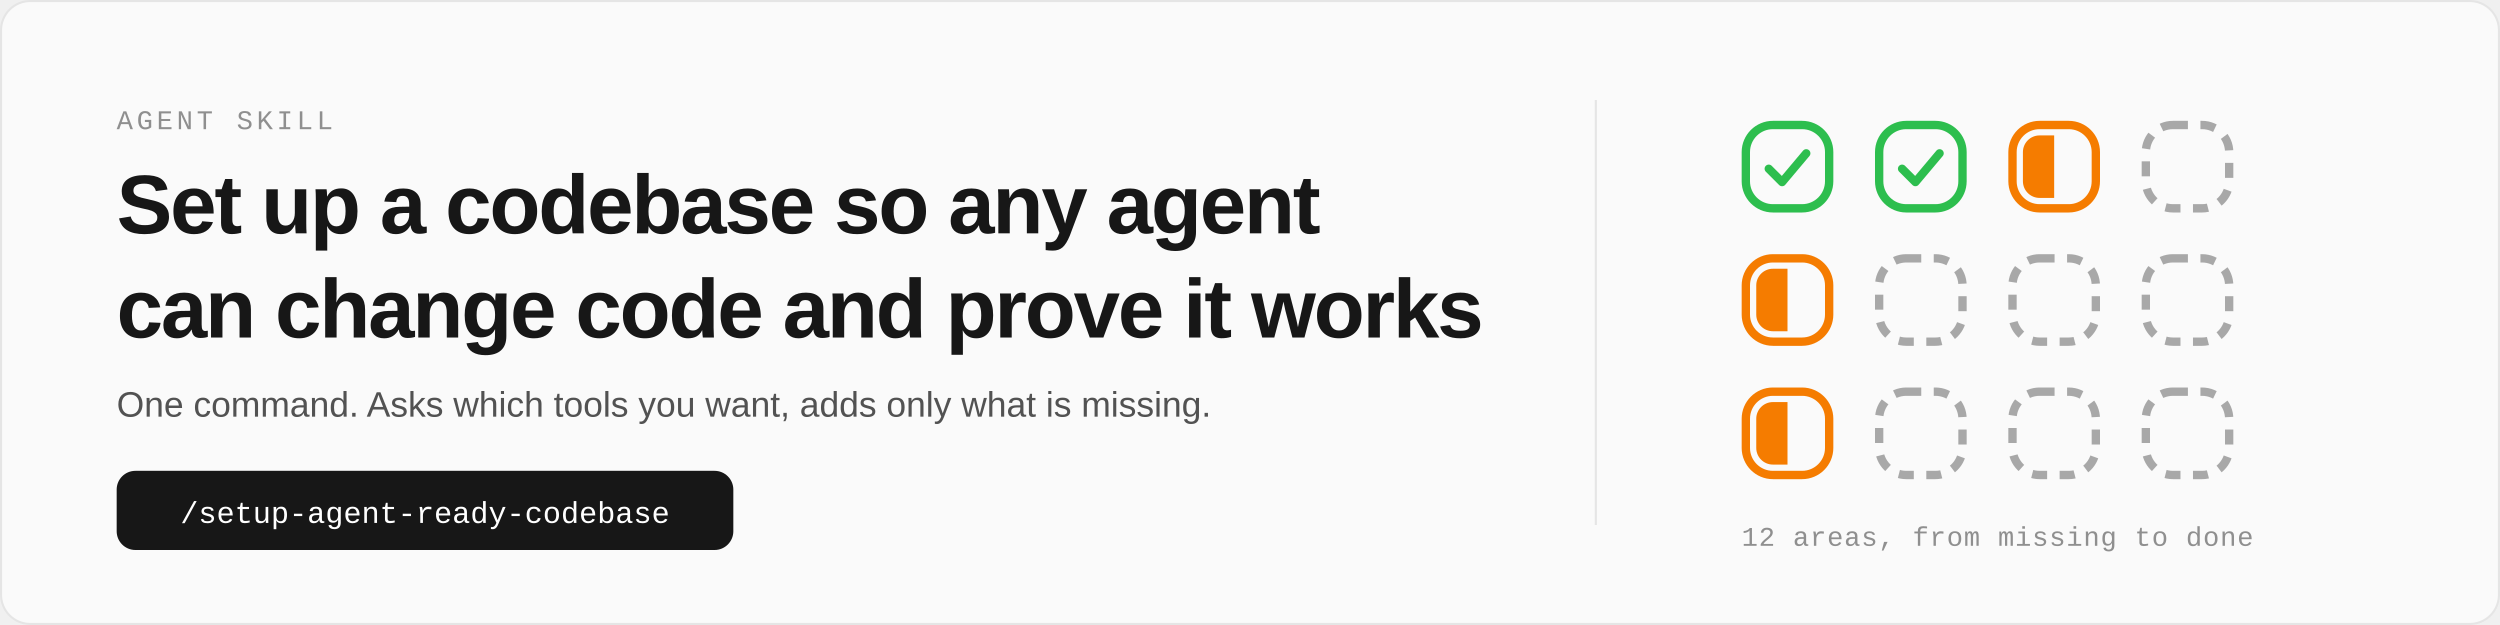
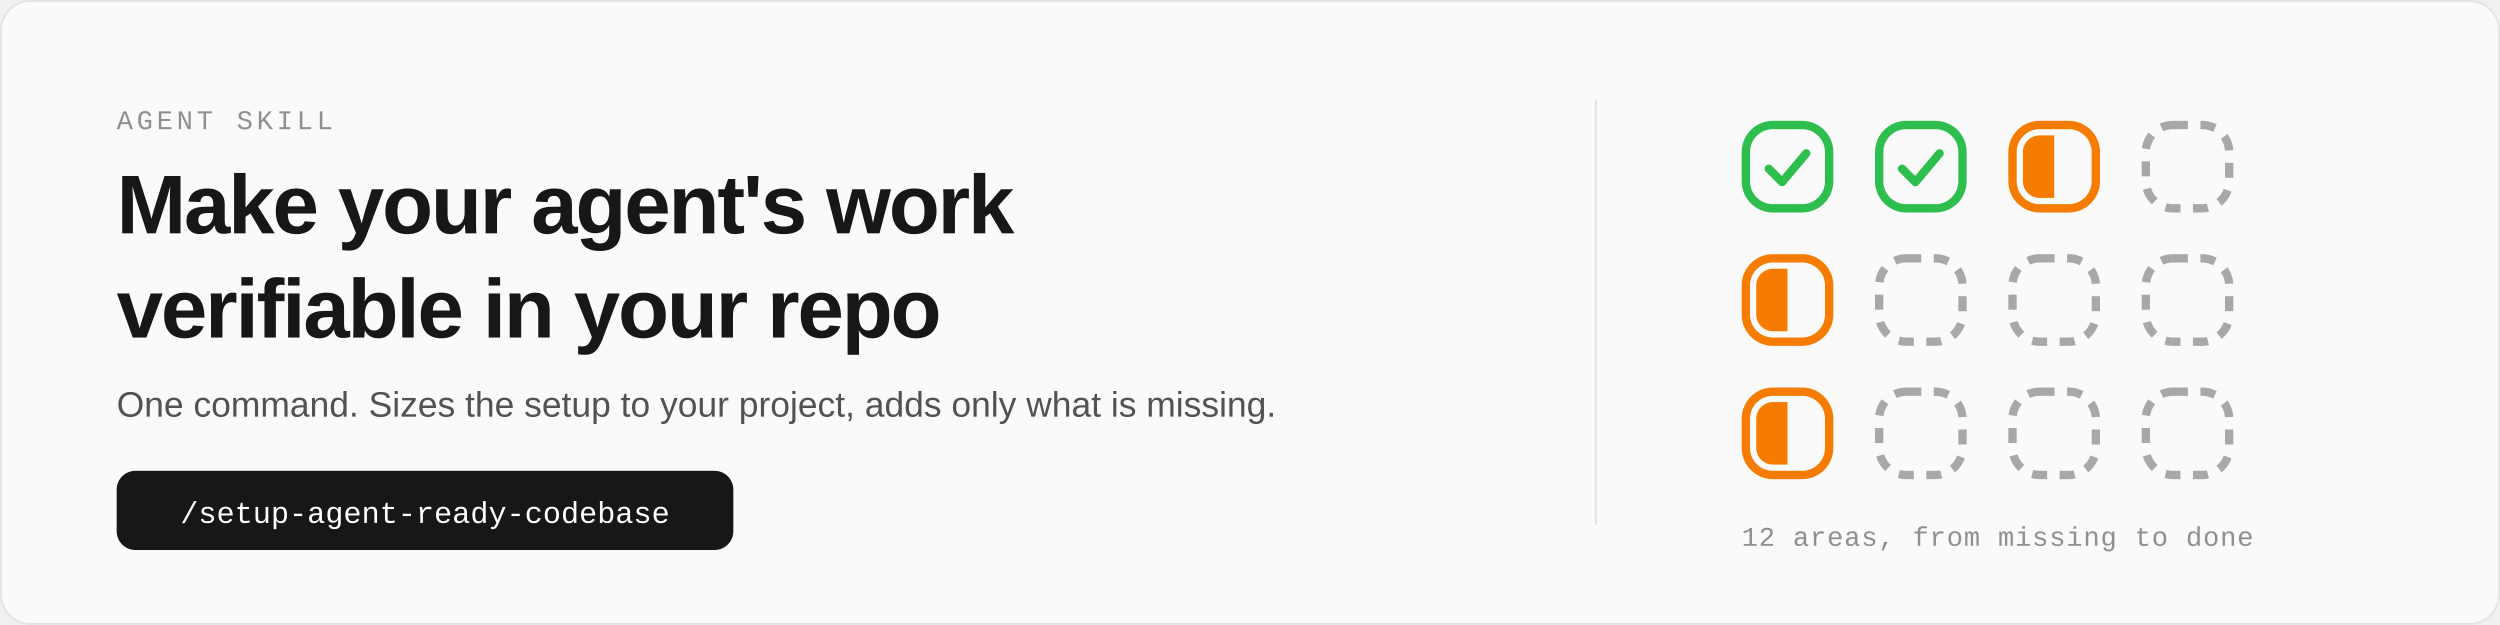
<svg xmlns="http://www.w3.org/2000/svg" viewBox="0 0 1200 300" width="1200" height="300" role="img" aria-labelledby="t d">
-   <style>@media (prefers-reduced-motion:no-preference){@keyframes kddd{0%,27%{opacity:1}31%,57%{opacity:1}61%,97%{opacity:1}100%{opacity:1}}.k-ddd{animation:kddd 9s linear infinite}@keyframes kdmd{0%,27%{opacity:0}31%,57%{opacity:1}61%,97%{opacity:1}100%{opacity:0}}.k-dmd{animation:kdmd 9s linear infinite}@keyframes kdmm{0%,27%{opacity:0}31%,57%{opacity:0}61%,97%{opacity:1}100%{opacity:0}}.k-dmm{animation:kdmm 9s linear infinite}@keyframes kdmp{0%,27%{opacity:0}31%,57%{opacity:0}61%,97%{opacity:1}100%{opacity:0}}.k-dmp{animation:kdmp 9s linear infinite}@keyframes kdpd{0%,27%{opacity:0}31%,57%{opacity:1}61%,97%{opacity:1}100%{opacity:0}}.k-dpd{animation:kdpd 9s linear infinite}@keyframes kdpp{0%,27%{opacity:0}31%,57%{opacity:0}61%,97%{opacity:1}100%{opacity:0}}.k-dpp{animation:kdpp 9s linear infinite}@keyframes kmdd{0%,27%{opacity:0}31%,57%{opacity:0}61%,97%{opacity:0}100%{opacity:0}}.k-mdd{animation:kmdd 9s linear infinite}@keyframes kmmd{0%,27%{opacity:1}31%,57%{opacity:0}61%,97%{opacity:0}100%{opacity:1}}.k-mmd{animation:kmmd 9s linear infinite}@keyframes kmmm{0%,27%{opacity:1}31%,57%{opacity:1}61%,97%{opacity:0}100%{opacity:1}}.k-mmm{animation:kmmm 9s linear infinite}@keyframes kmmp{0%,27%{opacity:1}31%,57%{opacity:0}61%,97%{opacity:0}100%{opacity:1}}.k-mmp{animation:kmmp 9s linear infinite}@keyframes kmpd{0%,27%{opacity:0}31%,57%{opacity:0}61%,97%{opacity:0}100%{opacity:0}}.k-mpd{animation:kmpd 9s linear infinite}@keyframes kmpp{0%,27%{opacity:0}31%,57%{opacity:0}61%,97%{opacity:0}100%{opacity:0}}.k-mpp{animation:kmpp 9s linear infinite}@keyframes kpdd{0%,27%{opacity:0}31%,57%{opacity:0}61%,97%{opacity:0}100%{opacity:0}}.k-pdd{animation:kpdd 9s linear infinite}@keyframes kpmd{0%,27%{opacity:0}31%,57%{opacity:0}61%,97%{opacity:0}100%{opacity:0}}.k-pmd{animation:kpmd 9s linear infinite}@keyframes kpmm{0%,27%{opacity:0}31%,57%{opacity:0}61%,97%{opacity:0}100%{opacity:0}}.k-pmm{animation:kpmm 9s linear infinite}@keyframes kpmp{0%,27%{opacity:0}31%,57%{opacity:1}61%,97%{opacity:0}100%{opacity:0}}.k-pmp{animation:kpmp 9s linear infinite}@keyframes kppd{0%,27%{opacity:1}31%,57%{opacity:0}61%,97%{opacity:0}100%{opacity:1}}.k-ppd{animation:kppd 9s linear infinite}@keyframes kppp{0%,27%{opacity:1}31%,57%{opacity:1}61%,97%{opacity:0}100%{opacity:1}}.k-ppp{animation:kppp 9s linear infinite}}</style>
+   <style>
+     @media (prefers-reduced-motion: no-preference) {
+       @keyframes kddd {
+         0%,
+         27% {
+           opacity: 1;
+         }
+         31%,
+         57% {
+           opacity: 1;
+         }
+         61%,
+         97% {
+           opacity: 1;
+         }
+         100% {
+           opacity: 1;
+         }
+       }
+       .k-ddd {
+         animation: kddd 9s linear infinite;
+       }
+       @keyframes kdmd {
+         0%,
+         27% {
+           opacity: 0;
+         }
+         31%,
+         57% {
+           opacity: 1;
+         }
+         61%,
+         97% {
+           opacity: 1;
+         }
+         100% {
+           opacity: 0;
+         }
+       }
+       .k-dmd {
+         animation: kdmd 9s linear infinite;
+       }
+       @keyframes kdmm {
+         0%,
+         27% {
+           opacity: 0;
+         }
+         31%,
+         57% {
+           opacity: 0;
+         }
+         61%,
+         97% {
+           opacity: 1;
+         }
+         100% {
+           opacity: 0;
+         }
+       }
+       .k-dmm {
+         animation: kdmm 9s linear infinite;
+       }
+       @keyframes kdmp {
+         0%,
+         27% {
+           opacity: 0;
+         }
+         31%,
+         57% {
+           opacity: 0;
+         }
+         61%,
+         97% {
+           opacity: 1;
+         }
+         100% {
+           opacity: 0;
+         }
+       }
+       .k-dmp {
+         animation: kdmp 9s linear infinite;
+       }
+       @keyframes kdpd {
+         0%,
+         27% {
+           opacity: 0;
+         }
+         31%,
+         57% {
+           opacity: 1;
+         }
+         61%,
+         97% {
+           opacity: 1;
+         }
+         100% {
+           opacity: 0;
+         }
+       }
+       .k-dpd {
+         animation: kdpd 9s linear infinite;
+       }
+       @keyframes kdpp {
+         0%,
+         27% {
+           opacity: 0;
+         }
+         31%,
+         57% {
+           opacity: 0;
+         }
+         61%,
+         97% {
+           opacity: 1;
+         }
+         100% {
+           opacity: 0;
+         }
+       }
+       .k-dpp {
+         animation: kdpp 9s linear infinite;
+       }
+       @keyframes kmdd {
+         0%,
+         27% {
+           opacity: 0;
+         }
+         31%,
+         57% {
+           opacity: 0;
+         }
+         61%,
+         97% {
+           opacity: 0;
+         }
+         100% {
+           opacity: 0;
+         }
+       }
+       .k-mdd {
+         animation: kmdd 9s linear infinite;
+       }
+       @keyframes kmmd {
+         0%,
+         27% {
+           opacity: 1;
+         }
+         31%,
+         57% {
+           opacity: 0;
+         }
+         61%,
+         97% {
+           opacity: 0;
+         }
+         100% {
+           opacity: 1;
+         }
+       }
+       .k-mmd {
+         animation: kmmd 9s linear infinite;
+       }
+       @keyframes kmmm {
+         0%,
+         27% {
+           opacity: 1;
+         }
+         31%,
+         57% {
+           opacity: 1;
+         }
+         61%,
+         97% {
+           opacity: 0;
+         }
+         100% {
+           opacity: 1;
+         }
+       }
+       .k-mmm {
+         animation: kmmm 9s linear infinite;
+       }
+       @keyframes kmmp {
+         0%,
+         27% {
+           opacity: 1;
+         }
+         31%,
+         57% {
+           opacity: 0;
+         }
+         61%,
+         97% {
+           opacity: 0;
+         }
+         100% {
+           opacity: 1;
+         }
+       }
+       .k-mmp {
+         animation: kmmp 9s linear infinite;
+       }
+       @keyframes kmpd {
+         0%,
+         27% {
+           opacity: 0;
+         }
+         31%,
+         57% {
+           opacity: 0;
+         }
+         61%,
+         97% {
+           opacity: 0;
+         }
+         100% {
+           opacity: 0;
+         }
+       }
+       .k-mpd {
+         animation: kmpd 9s linear infinite;
+       }
+       @keyframes kmpp {
+         0%,
+         27% {
+           opacity: 0;
+         }
+         31%,
+         57% {
+           opacity: 0;
+         }
+         61%,
+         97% {
+           opacity: 0;
+         }
+         100% {
+           opacity: 0;
+         }
+       }
+       .k-mpp {
+         animation: kmpp 9s linear infinite;
+       }
+       @keyframes kpdd {
+         0%,
+         27% {
+           opacity: 0;
+         }
+         31%,
+         57% {
+           opacity: 0;
+         }
+         61%,
+         97% {
+           opacity: 0;
+         }
+         100% {
+           opacity: 0;
+         }
+       }
+       .k-pdd {
+         animation: kpdd 9s linear infinite;
+       }
+       @keyframes kpmd {
+         0%,
+         27% {
+           opacity: 0;
+         }
+         31%,
+         57% {
+           opacity: 0;
+         }
+         61%,
+         97% {
+           opacity: 0;
+         }
+         100% {
+           opacity: 0;
+         }
+       }
+       .k-pmd {
+         animation: kpmd 9s linear infinite;
+       }
+       @keyframes kpmm {
+         0%,
+         27% {
+           opacity: 0;
+         }
+         31%,
+         57% {
+           opacity: 0;
+         }
+         61%,
+         97% {
+           opacity: 0;
+         }
+         100% {
+           opacity: 0;
+         }
+       }
+       .k-pmm {
+         animation: kpmm 9s linear infinite;
+       }
+       @keyframes kpmp {
+         0%,
+         27% {
+           opacity: 0;
+         }
+         31%,
+         57% {
+           opacity: 1;
+         }
+         61%,
+         97% {
+           opacity: 0;
+         }
+         100% {
+           opacity: 0;
+         }
+       }
+       .k-pmp {
+         animation: kpmp 9s linear infinite;
+       }
+       @keyframes kppd {
+         0%,
+         27% {
+           opacity: 1;
+         }
+         31%,
+         57% {
+           opacity: 0;
+         }
+         61%,
+         97% {
+           opacity: 0;
+         }
+         100% {
+           opacity: 1;
+         }
+       }
+       .k-ppd {
+         animation: kppd 9s linear infinite;
+       }
+       @keyframes kppp {
+         0%,
+         27% {
+           opacity: 1;
+         }
+         31%,
+         57% {
+           opacity: 1;
+         }
+         61%,
+         97% {
+           opacity: 0;
+         }
+         100% {
+           opacity: 1;
+         }
+       }
+       .k-ppp {
+         animation: kppp 9s linear infinite;
+       }
+     }
+   </style>
  <defs>
    <symbol id="s-missing" viewBox="0 0 22 22">
      <rect x="1" y="1" width="20" height="20" rx="6.5" fill="none" stroke="#A8A8A8" stroke-width="2" stroke-dasharray="3.6 3" />
    </symbol>
    <symbol id="s-partial" viewBox="0 0 22 22">
      <clipPath id="cp">
        <rect x="3.5" y="3.5" width="15" height="15" rx="4" />
      </clipPath>
      <rect x="1" y="1" width="20" height="20" rx="6.5" fill="none" stroke="#F57C00" stroke-width="2" />
      <rect x="3.5" y="3.5" width="7.5" height="15" fill="#F57C00" clip-path="url(#cp)" />
    </symbol>
    <symbol id="s-done" viewBox="0 0 22 22">
      <rect x="1" y="1" width="20" height="20" rx="6.5" fill="none" stroke="#2DBE4E" stroke-width="2" />
      <path d="M6.5 11.5l3.2 3.2 5.8-6.9" fill="none" stroke="#2DBE4E" stroke-width="2" stroke-linecap="round" stroke-linejoin="round" />
    </symbol>
  </defs>
  <rect x=".5" y=".5" width="1199" height="299" rx="14" fill="#fafafa" stroke="#e5e5e5" />
-   <text x="56" y="62" font-family="ui-monospace, SFMono-Regular, Menlo, Consolas, 'Liberation Mono', monospace" font-size="13" font-weight="400" fill="#8f8f8f" text-anchor="start" letter-spacing="1.8">AGENT SKILL</text>
-   <text x="56" y="112" font-family="-apple-system, BlinkMacSystemFont, 'Segoe UI', 'Helvetica Neue', Arial, sans-serif" font-size="40" font-weight="700" fill="#171717" text-anchor="start" letter-spacing="-1">Set up a codebase so any agent</text>
-   <text x="56" y="162" font-family="-apple-system, BlinkMacSystemFont, 'Segoe UI', 'Helvetica Neue', Arial, sans-serif" font-size="40" font-weight="700" fill="#171717" text-anchor="start" letter-spacing="-1">can change code and prove it works</text>
-   <text x="56" y="200" font-family="-apple-system, BlinkMacSystemFont, 'Segoe UI', 'Helvetica Neue', Arial, sans-serif" font-size="17" font-weight="400" fill="#525252" text-anchor="start">One command. Asks which tools you want, adds only what is missing.</text>
+   <text x="56" y="62" font-family="ui-monospace, SFMono-Regular, Menlo, Consolas, 'Liberation Mono', monospace" font-size="13" font-weight="400" fill="#8f8f8f" text-anchor="start" letter-spacing="1.8">
+     AGENT SKILL
+   </text>
+   <text x="56" y="112" font-family="-apple-system, BlinkMacSystemFont, 'Segoe UI', 'Helvetica Neue', Arial, sans-serif" font-size="40" font-weight="700" fill="#171717" text-anchor="start" letter-spacing="-1">
+     Make your agent's work
+   </text>
+   <text x="56" y="162" font-family="-apple-system, BlinkMacSystemFont, 'Segoe UI', 'Helvetica Neue', Arial, sans-serif" font-size="40" font-weight="700" fill="#171717" text-anchor="start" letter-spacing="-1">
+     verifiable in your repo
+   </text>
+   <text x="56" y="200" font-family="-apple-system, BlinkMacSystemFont, 'Segoe UI', 'Helvetica Neue', Arial, sans-serif" font-size="17" font-weight="400" fill="#525252" text-anchor="start">
+     One command. Sizes the setup to your project, adds only what is missing.
+   </text>
  <rect x="56" y="226" width="296" height="38" rx="9" fill="#171717" />
-   <text x="204" y="251" font-family="ui-monospace, SFMono-Regular, Menlo, Consolas, 'Liberation Mono', monospace" font-size="14.5" font-weight="400" fill="#fff" text-anchor="middle">/setup-agent-ready-codebase</text>
+   <text x="204" y="251" font-family="ui-monospace, SFMono-Regular, Menlo, Consolas, 'Liberation Mono', monospace" font-size="14.5" font-weight="400" fill="#fff" text-anchor="middle">
+     /setup-agent-ready-codebase
+   </text>
  <path d="M766 48V252" stroke="#e5e5e5" />
  <use href="#s-missing" x="836" y="58" width="44" height="44" class="k-mdd" opacity="0" />
  <use href="#s-partial" x="836" y="58" width="44" height="44" class="k-pdd" opacity="0" />
  <use href="#s-done" x="836" y="58" width="44" height="44" class="k-ddd" opacity="1" />
  <use href="#s-missing" x="900" y="58" width="44" height="44" class="k-mdd" opacity="0" />
  <use href="#s-partial" x="900" y="58" width="44" height="44" class="k-pdd" opacity="0" />
  <use href="#s-done" x="900" y="58" width="44" height="44" class="k-ddd" opacity="1" />
  <use href="#s-missing" x="964" y="58" width="44" height="44" class="k-mpd" opacity="0" />
  <use href="#s-partial" x="964" y="58" width="44" height="44" class="k-ppd" opacity="1" />
  <use href="#s-done" x="964" y="58" width="44" height="44" class="k-dpd" opacity="0" />
  <use href="#s-missing" x="1028" y="58" width="44" height="44" class="k-mmd" opacity="1" />
  <use href="#s-partial" x="1028" y="58" width="44" height="44" class="k-pmd" opacity="0" />
  <use href="#s-done" x="1028" y="58" width="44" height="44" class="k-dmd" opacity="0" />
  <use href="#s-missing" x="836" y="122" width="44" height="44" class="k-mpd" opacity="0" />
  <use href="#s-partial" x="836" y="122" width="44" height="44" class="k-ppd" opacity="1" />
  <use href="#s-done" x="836" y="122" width="44" height="44" class="k-dpd" opacity="0" />
  <use href="#s-missing" x="900" y="122" width="44" height="44" class="k-mmd" opacity="1" />
  <use href="#s-partial" x="900" y="122" width="44" height="44" class="k-pmd" opacity="0" />
  <use href="#s-done" x="900" y="122" width="44" height="44" class="k-dmd" opacity="0" />
  <use href="#s-missing" x="964" y="122" width="44" height="44" class="k-mmd" opacity="1" />
  <use href="#s-partial" x="964" y="122" width="44" height="44" class="k-pmd" opacity="0" />
  <use href="#s-done" x="964" y="122" width="44" height="44" class="k-dmd" opacity="0" />
  <use href="#s-missing" x="1028" y="122" width="44" height="44" class="k-mmp" opacity="1" />
  <use href="#s-partial" x="1028" y="122" width="44" height="44" class="k-pmp" opacity="0" />
  <use href="#s-done" x="1028" y="122" width="44" height="44" class="k-dmp" opacity="0" />
  <use href="#s-missing" x="836" y="186" width="44" height="44" class="k-mpp" opacity="0" />
  <use href="#s-partial" x="836" y="186" width="44" height="44" class="k-ppp" opacity="1" />
  <use href="#s-done" x="836" y="186" width="44" height="44" class="k-dpp" opacity="0" />
  <use href="#s-missing" x="900" y="186" width="44" height="44" class="k-mmm" opacity="1" />
  <use href="#s-partial" x="900" y="186" width="44" height="44" class="k-pmm" opacity="0" />
  <use href="#s-done" x="900" y="186" width="44" height="44" class="k-dmm" opacity="0" />
  <use href="#s-missing" x="964" y="186" width="44" height="44" class="k-mmm" opacity="1" />
  <use href="#s-partial" x="964" y="186" width="44" height="44" class="k-pmm" opacity="0" />
  <use href="#s-done" x="964" y="186" width="44" height="44" class="k-dmm" opacity="0" />
  <use href="#s-missing" x="1028" y="186" width="44" height="44" class="k-mmm" opacity="1" />
  <use href="#s-partial" x="1028" y="186" width="44" height="44" class="k-pmm" opacity="0" />
  <use href="#s-done" x="1028" y="186" width="44" height="44" class="k-dmm" opacity="0" />
-   <text x="836" y="262" font-family="ui-monospace, SFMono-Regular, Menlo, Consolas, 'Liberation Mono', monospace" font-size="13" font-weight="400" fill="#8f8f8f" text-anchor="start" letter-spacing="0.4">12 areas, from missing to done</text>
+   <text x="836" y="262" font-family="ui-monospace, SFMono-Regular, Menlo, Consolas, 'Liberation Mono', monospace" font-size="13" font-weight="400" fill="#8f8f8f" text-anchor="start" letter-spacing="0.4">
+     12 areas, from missing to done
+   </text>
</svg>
